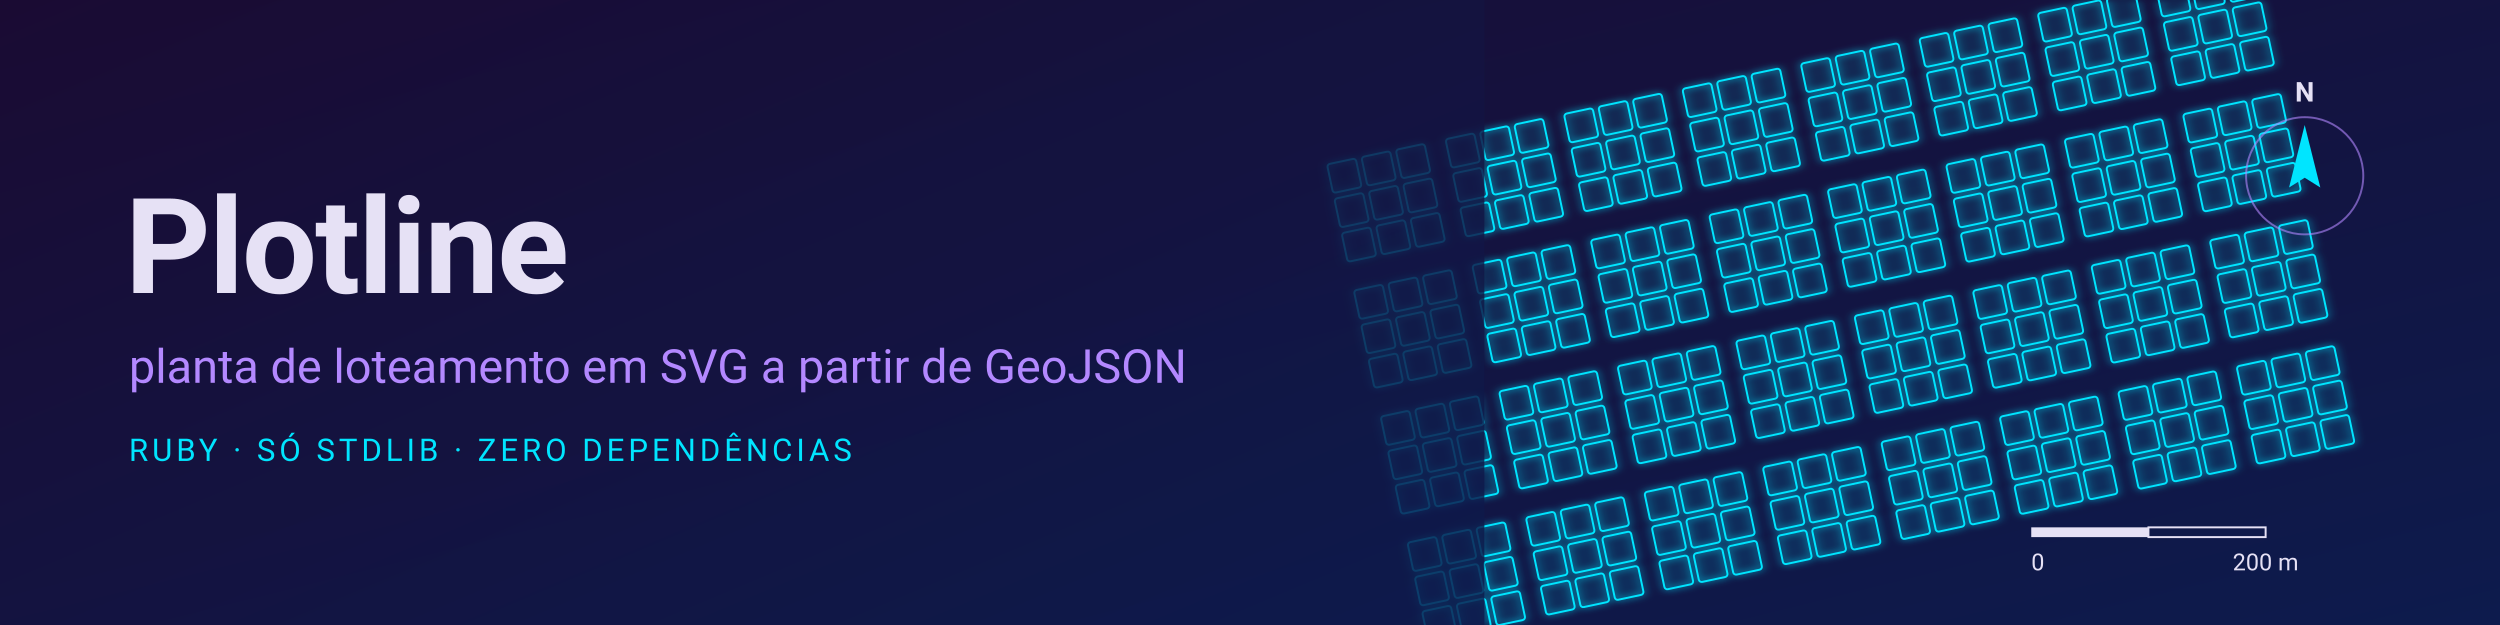
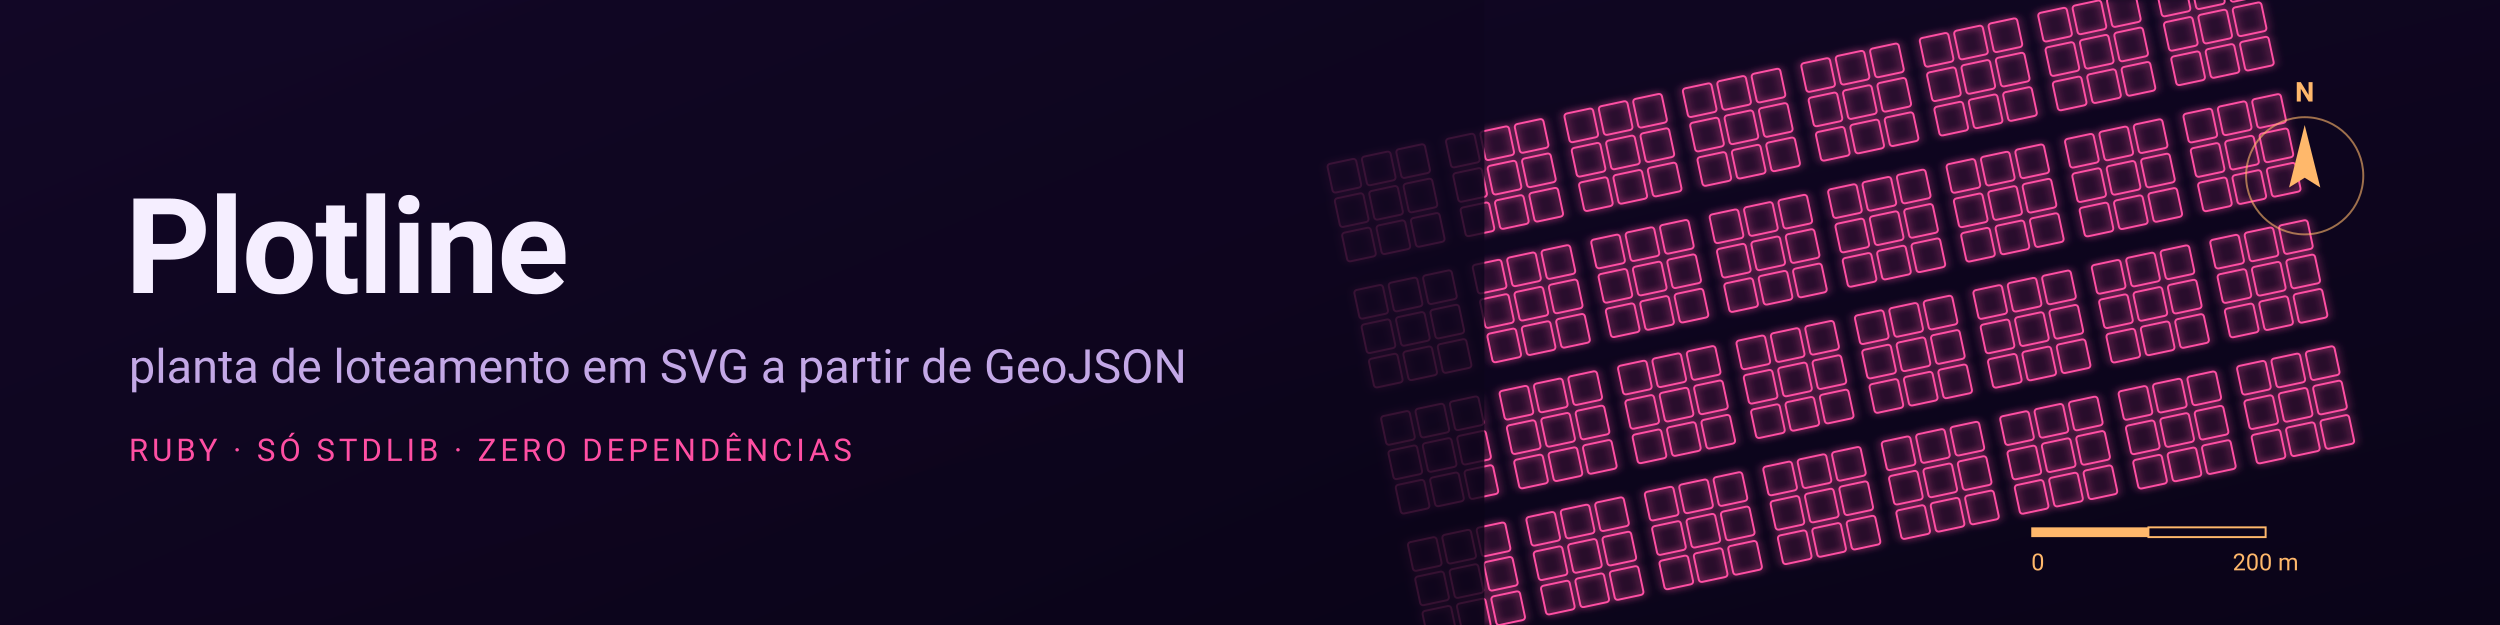
<svg xmlns="http://www.w3.org/2000/svg" viewBox="0 0 1280 320" width="1280" height="320" role="img" aria-label="Plotline: planta de loteamento em SVG a partir de GeoJSON">
  <defs>
    <linearGradient id="g" x1="0" y1="0" x2="1" y2="1">
-       <stop offset="0" stop-color="#1a0b33" />
-       <stop offset="1" stop-color="#0d1b4d" />
+       <stop offset="0" stop-color="#120726" />
+       <stop offset="1" stop-color="#0a0418" />
    </linearGradient>
    <filter id="b" x="-10%" y="-10%" width="120%" height="120%">
      <feGaussianBlur stdDeviation="2" result="x" />
      <feMerge>
        <feMergeNode in="x" />
        <feMergeNode in="SourceGraphic" />
      </feMerge>
    </filter>
  </defs>
  <style>
-     .l { fill: #00E5FF; fill-opacity: .06; stroke: #00E5FF; stroke-width: 1; animation: pulso 5s ease-in-out infinite; }
+     .l { fill: #FF4FA3; fill-opacity: .06; stroke: #FF4FA3; stroke-width: 1; animation: pulso 5s ease-in-out infinite; }
    .d1 { animation-delay: -1s; } .d2 { animation-delay: -2s; } .d3 { animation-delay: -3s; } .d4 { animation-delay: -4s; }
    @keyframes pulso { 0%, 100% { stroke-opacity: .35; fill-opacity: .03; } 50% { stroke-opacity: 1; fill-opacity: .16; } }
    .t { font-family: system-ui, -apple-system, 'Segoe UI', Roboto, 'Helvetica Neue', Arial, sans-serif; }
    .rosa { transform-origin: 1180px 90px; animation: gira 14s ease-in-out infinite alternate; }
    @keyframes gira { from { transform: rotate(-12deg); } to { transform: rotate(12deg); } }
    @media (prefers-reduced-motion: reduce) { .l, .rosa { animation: none; } }
  </style>
  <rect width="1280" height="320" fill="url(#g)" />
  <g transform="rotate(-12 900 160)" filter="url(#b)">
    <rect class="l d1" x="700" y="40" width="15" height="15" rx="1.5" />
    <rect class="l d2" x="718" y="40" width="15" height="15" rx="1.5" />
    <rect class="l d3" x="736" y="40" width="15" height="15" rx="1.5" />
    <rect class="l d4" x="700" y="58" width="15" height="15" rx="1.5" />
    <rect class="l d0" x="718" y="58" width="15" height="15" rx="1.5" />
    <rect class="l d1" x="736" y="58" width="15" height="15" rx="1.5" />
    <rect class="l d2" x="700" y="76" width="15" height="15" rx="1.5" />
    <rect class="l d3" x="718" y="76" width="15" height="15" rx="1.5" />
    <rect class="l d4" x="736" y="76" width="15" height="15" rx="1.5" />
    <rect class="l d0" x="700" y="106" width="15" height="15" rx="1.5" />
    <rect class="l d1" x="718" y="106" width="15" height="15" rx="1.5" />
    <rect class="l d2" x="736" y="106" width="15" height="15" rx="1.5" />
    <rect class="l d3" x="700" y="124" width="15" height="15" rx="1.5" />
    <rect class="l d4" x="718" y="124" width="15" height="15" rx="1.5" />
    <rect class="l d0" x="736" y="124" width="15" height="15" rx="1.5" />
    <rect class="l d1" x="700" y="142" width="15" height="15" rx="1.5" />
    <rect class="l d2" x="718" y="142" width="15" height="15" rx="1.5" />
    <rect class="l d3" x="736" y="142" width="15" height="15" rx="1.5" />
    <rect class="l d4" x="700" y="172" width="15" height="15" rx="1.5" />
    <rect class="l d0" x="718" y="172" width="15" height="15" rx="1.5" />
    <rect class="l d1" x="736" y="172" width="15" height="15" rx="1.5" />
    <rect class="l d2" x="700" y="190" width="15" height="15" rx="1.5" />
    <rect class="l d3" x="718" y="190" width="15" height="15" rx="1.5" />
    <rect class="l d4" x="736" y="190" width="15" height="15" rx="1.5" />
    <rect class="l d0" x="700" y="208" width="15" height="15" rx="1.5" />
    <rect class="l d1" x="718" y="208" width="15" height="15" rx="1.5" />
    <rect class="l d2" x="736" y="208" width="15" height="15" rx="1.5" />
    <rect class="l d3" x="700" y="238" width="15" height="15" rx="1.5" />
    <rect class="l d4" x="718" y="238" width="15" height="15" rx="1.5" />
    <rect class="l d0" x="736" y="238" width="15" height="15" rx="1.5" />
    <rect class="l d1" x="700" y="256" width="15" height="15" rx="1.5" />
    <rect class="l d2" x="718" y="256" width="15" height="15" rx="1.5" />
    <rect class="l d3" x="736" y="256" width="15" height="15" rx="1.5" />
    <rect class="l d4" x="700" y="274" width="15" height="15" rx="1.5" />
    <rect class="l d0" x="718" y="274" width="15" height="15" rx="1.5" />
    <rect class="l d1" x="736" y="274" width="15" height="15" rx="1.5" />
    <rect class="l d2" x="762" y="40" width="15" height="15" rx="1.5" />
    <rect class="l d3" x="780" y="40" width="15" height="15" rx="1.5" />
    <rect class="l d4" x="798" y="40" width="15" height="15" rx="1.5" />
    <rect class="l d0" x="762" y="58" width="15" height="15" rx="1.5" />
    <rect class="l d1" x="780" y="58" width="15" height="15" rx="1.5" />
    <rect class="l d2" x="798" y="58" width="15" height="15" rx="1.5" />
    <rect class="l d3" x="762" y="76" width="15" height="15" rx="1.5" />
    <rect class="l d4" x="780" y="76" width="15" height="15" rx="1.5" />
    <rect class="l d0" x="798" y="76" width="15" height="15" rx="1.5" />
    <rect class="l d1" x="762" y="106" width="15" height="15" rx="1.5" />
    <rect class="l d2" x="780" y="106" width="15" height="15" rx="1.5" />
    <rect class="l d3" x="798" y="106" width="15" height="15" rx="1.5" />
    <rect class="l d4" x="762" y="124" width="15" height="15" rx="1.5" />
    <rect class="l d0" x="780" y="124" width="15" height="15" rx="1.5" />
    <rect class="l d1" x="798" y="124" width="15" height="15" rx="1.5" />
    <rect class="l d2" x="762" y="142" width="15" height="15" rx="1.5" />
    <rect class="l d3" x="780" y="142" width="15" height="15" rx="1.5" />
    <rect class="l d4" x="798" y="142" width="15" height="15" rx="1.5" />
    <rect class="l d0" x="762" y="172" width="15" height="15" rx="1.5" />
    <rect class="l d1" x="780" y="172" width="15" height="15" rx="1.5" />
    <rect class="l d2" x="798" y="172" width="15" height="15" rx="1.5" />
    <rect class="l d3" x="762" y="190" width="15" height="15" rx="1.5" />
    <rect class="l d4" x="780" y="190" width="15" height="15" rx="1.5" />
    <rect class="l d0" x="798" y="190" width="15" height="15" rx="1.5" />
    <rect class="l d1" x="762" y="208" width="15" height="15" rx="1.5" />
    <rect class="l d2" x="780" y="208" width="15" height="15" rx="1.5" />
    <rect class="l d3" x="798" y="208" width="15" height="15" rx="1.5" />
    <rect class="l d4" x="762" y="238" width="15" height="15" rx="1.5" />
    <rect class="l d0" x="780" y="238" width="15" height="15" rx="1.5" />
    <rect class="l d1" x="798" y="238" width="15" height="15" rx="1.5" />
    <rect class="l d2" x="762" y="256" width="15" height="15" rx="1.5" />
    <rect class="l d3" x="780" y="256" width="15" height="15" rx="1.5" />
    <rect class="l d4" x="798" y="256" width="15" height="15" rx="1.5" />
    <rect class="l d0" x="762" y="274" width="15" height="15" rx="1.5" />
    <rect class="l d1" x="780" y="274" width="15" height="15" rx="1.5" />
    <rect class="l d2" x="798" y="274" width="15" height="15" rx="1.5" />
    <rect class="l d3" x="824" y="40" width="15" height="15" rx="1.5" />
    <rect class="l d4" x="842" y="40" width="15" height="15" rx="1.5" />
    <rect class="l d0" x="860" y="40" width="15" height="15" rx="1.5" />
    <rect class="l d1" x="824" y="58" width="15" height="15" rx="1.5" />
    <rect class="l d2" x="842" y="58" width="15" height="15" rx="1.5" />
    <rect class="l d3" x="860" y="58" width="15" height="15" rx="1.5" />
    <rect class="l d4" x="824" y="76" width="15" height="15" rx="1.5" />
    <rect class="l d0" x="842" y="76" width="15" height="15" rx="1.5" />
    <rect class="l d1" x="860" y="76" width="15" height="15" rx="1.5" />
    <rect class="l d2" x="824" y="106" width="15" height="15" rx="1.5" />
    <rect class="l d3" x="842" y="106" width="15" height="15" rx="1.5" />
    <rect class="l d4" x="860" y="106" width="15" height="15" rx="1.5" />
    <rect class="l d0" x="824" y="124" width="15" height="15" rx="1.5" />
    <rect class="l d1" x="842" y="124" width="15" height="15" rx="1.5" />
    <rect class="l d2" x="860" y="124" width="15" height="15" rx="1.5" />
    <rect class="l d3" x="824" y="142" width="15" height="15" rx="1.5" />
    <rect class="l d4" x="842" y="142" width="15" height="15" rx="1.5" />
    <rect class="l d0" x="860" y="142" width="15" height="15" rx="1.5" />
    <rect class="l d1" x="824" y="172" width="15" height="15" rx="1.5" />
    <rect class="l d2" x="842" y="172" width="15" height="15" rx="1.5" />
    <rect class="l d3" x="860" y="172" width="15" height="15" rx="1.5" />
    <rect class="l d4" x="824" y="190" width="15" height="15" rx="1.5" />
    <rect class="l d0" x="842" y="190" width="15" height="15" rx="1.5" />
    <rect class="l d1" x="860" y="190" width="15" height="15" rx="1.5" />
    <rect class="l d2" x="824" y="208" width="15" height="15" rx="1.5" />
    <rect class="l d3" x="842" y="208" width="15" height="15" rx="1.5" />
    <rect class="l d4" x="860" y="208" width="15" height="15" rx="1.5" />
    <rect class="l d0" x="824" y="238" width="15" height="15" rx="1.5" />
    <rect class="l d1" x="842" y="238" width="15" height="15" rx="1.5" />
    <rect class="l d2" x="860" y="238" width="15" height="15" rx="1.5" />
    <rect class="l d3" x="824" y="256" width="15" height="15" rx="1.5" />
    <rect class="l d4" x="842" y="256" width="15" height="15" rx="1.5" />
    <rect class="l d0" x="860" y="256" width="15" height="15" rx="1.5" />
    <rect class="l d1" x="824" y="274" width="15" height="15" rx="1.5" />
    <rect class="l d2" x="842" y="274" width="15" height="15" rx="1.5" />
    <rect class="l d3" x="860" y="274" width="15" height="15" rx="1.5" />
    <rect class="l d4" x="886" y="40" width="15" height="15" rx="1.5" />
    <rect class="l d0" x="904" y="40" width="15" height="15" rx="1.5" />
    <rect class="l d1" x="922" y="40" width="15" height="15" rx="1.5" />
    <rect class="l d2" x="886" y="58" width="15" height="15" rx="1.5" />
    <rect class="l d3" x="904" y="58" width="15" height="15" rx="1.5" />
    <rect class="l d4" x="922" y="58" width="15" height="15" rx="1.5" />
    <rect class="l d0" x="886" y="76" width="15" height="15" rx="1.5" />
    <rect class="l d1" x="904" y="76" width="15" height="15" rx="1.5" />
    <rect class="l d2" x="922" y="76" width="15" height="15" rx="1.5" />
    <rect class="l d3" x="886" y="106" width="15" height="15" rx="1.5" />
    <rect class="l d4" x="904" y="106" width="15" height="15" rx="1.5" />
    <rect class="l d0" x="922" y="106" width="15" height="15" rx="1.5" />
    <rect class="l d1" x="886" y="124" width="15" height="15" rx="1.5" />
    <rect class="l d2" x="904" y="124" width="15" height="15" rx="1.5" />
    <rect class="l d3" x="922" y="124" width="15" height="15" rx="1.5" />
    <rect class="l d4" x="886" y="142" width="15" height="15" rx="1.5" />
    <rect class="l d0" x="904" y="142" width="15" height="15" rx="1.5" />
    <rect class="l d1" x="922" y="142" width="15" height="15" rx="1.5" />
    <rect class="l d2" x="886" y="172" width="15" height="15" rx="1.5" />
    <rect class="l d3" x="904" y="172" width="15" height="15" rx="1.5" />
    <rect class="l d4" x="922" y="172" width="15" height="15" rx="1.5" />
    <rect class="l d0" x="886" y="190" width="15" height="15" rx="1.5" />
    <rect class="l d1" x="904" y="190" width="15" height="15" rx="1.5" />
    <rect class="l d2" x="922" y="190" width="15" height="15" rx="1.5" />
    <rect class="l d3" x="886" y="208" width="15" height="15" rx="1.5" />
    <rect class="l d4" x="904" y="208" width="15" height="15" rx="1.5" />
    <rect class="l d0" x="922" y="208" width="15" height="15" rx="1.5" />
    <rect class="l d1" x="886" y="238" width="15" height="15" rx="1.5" />
    <rect class="l d2" x="904" y="238" width="15" height="15" rx="1.5" />
    <rect class="l d3" x="922" y="238" width="15" height="15" rx="1.5" />
    <rect class="l d4" x="886" y="256" width="15" height="15" rx="1.5" />
    <rect class="l d0" x="904" y="256" width="15" height="15" rx="1.5" />
    <rect class="l d1" x="922" y="256" width="15" height="15" rx="1.5" />
    <rect class="l d2" x="886" y="274" width="15" height="15" rx="1.5" />
    <rect class="l d3" x="904" y="274" width="15" height="15" rx="1.5" />
    <rect class="l d4" x="922" y="274" width="15" height="15" rx="1.5" />
    <rect class="l d0" x="948" y="40" width="15" height="15" rx="1.5" />
    <rect class="l d1" x="966" y="40" width="15" height="15" rx="1.5" />
    <rect class="l d2" x="984" y="40" width="15" height="15" rx="1.5" />
    <rect class="l d3" x="948" y="58" width="15" height="15" rx="1.5" />
    <rect class="l d4" x="966" y="58" width="15" height="15" rx="1.5" />
    <rect class="l d0" x="984" y="58" width="15" height="15" rx="1.5" />
    <rect class="l d1" x="948" y="76" width="15" height="15" rx="1.5" />
    <rect class="l d2" x="966" y="76" width="15" height="15" rx="1.5" />
    <rect class="l d3" x="984" y="76" width="15" height="15" rx="1.5" />
    <rect class="l d4" x="948" y="106" width="15" height="15" rx="1.5" />
    <rect class="l d0" x="966" y="106" width="15" height="15" rx="1.5" />
    <rect class="l d1" x="984" y="106" width="15" height="15" rx="1.5" />
    <rect class="l d2" x="948" y="124" width="15" height="15" rx="1.5" />
    <rect class="l d3" x="966" y="124" width="15" height="15" rx="1.5" />
    <rect class="l d4" x="984" y="124" width="15" height="15" rx="1.5" />
    <rect class="l d0" x="948" y="142" width="15" height="15" rx="1.5" />
    <rect class="l d1" x="966" y="142" width="15" height="15" rx="1.5" />
    <rect class="l d2" x="984" y="142" width="15" height="15" rx="1.5" />
    <rect class="l d3" x="948" y="172" width="15" height="15" rx="1.5" />
    <rect class="l d4" x="966" y="172" width="15" height="15" rx="1.5" />
    <rect class="l d0" x="984" y="172" width="15" height="15" rx="1.5" />
    <rect class="l d1" x="948" y="190" width="15" height="15" rx="1.5" />
    <rect class="l d2" x="966" y="190" width="15" height="15" rx="1.5" />
    <rect class="l d3" x="984" y="190" width="15" height="15" rx="1.5" />
    <rect class="l d4" x="948" y="208" width="15" height="15" rx="1.5" />
    <rect class="l d0" x="966" y="208" width="15" height="15" rx="1.5" />
    <rect class="l d1" x="984" y="208" width="15" height="15" rx="1.5" />
    <rect class="l d2" x="948" y="238" width="15" height="15" rx="1.5" />
    <rect class="l d3" x="966" y="238" width="15" height="15" rx="1.5" />
    <rect class="l d4" x="984" y="238" width="15" height="15" rx="1.5" />
    <rect class="l d0" x="948" y="256" width="15" height="15" rx="1.5" />
    <rect class="l d1" x="966" y="256" width="15" height="15" rx="1.5" />
    <rect class="l d2" x="984" y="256" width="15" height="15" rx="1.5" />
    <rect class="l d3" x="948" y="274" width="15" height="15" rx="1.5" />
    <rect class="l d4" x="966" y="274" width="15" height="15" rx="1.5" />
    <rect class="l d0" x="984" y="274" width="15" height="15" rx="1.5" />
    <rect class="l d1" x="1010" y="40" width="15" height="15" rx="1.5" />
    <rect class="l d2" x="1028" y="40" width="15" height="15" rx="1.5" />
    <rect class="l d3" x="1046" y="40" width="15" height="15" rx="1.5" />
    <rect class="l d4" x="1010" y="58" width="15" height="15" rx="1.5" />
    <rect class="l d0" x="1028" y="58" width="15" height="15" rx="1.5" />
    <rect class="l d1" x="1046" y="58" width="15" height="15" rx="1.5" />
    <rect class="l d2" x="1010" y="76" width="15" height="15" rx="1.5" />
    <rect class="l d3" x="1028" y="76" width="15" height="15" rx="1.5" />
    <rect class="l d4" x="1046" y="76" width="15" height="15" rx="1.5" />
    <rect class="l d0" x="1010" y="106" width="15" height="15" rx="1.5" />
    <rect class="l d1" x="1028" y="106" width="15" height="15" rx="1.5" />
    <rect class="l d2" x="1046" y="106" width="15" height="15" rx="1.5" />
    <rect class="l d3" x="1010" y="124" width="15" height="15" rx="1.5" />
    <rect class="l d4" x="1028" y="124" width="15" height="15" rx="1.5" />
    <rect class="l d0" x="1046" y="124" width="15" height="15" rx="1.5" />
    <rect class="l d1" x="1010" y="142" width="15" height="15" rx="1.5" />
    <rect class="l d2" x="1028" y="142" width="15" height="15" rx="1.5" />
    <rect class="l d3" x="1046" y="142" width="15" height="15" rx="1.5" />
    <rect class="l d4" x="1010" y="172" width="15" height="15" rx="1.5" />
    <rect class="l d0" x="1028" y="172" width="15" height="15" rx="1.5" />
    <rect class="l d1" x="1046" y="172" width="15" height="15" rx="1.5" />
    <rect class="l d2" x="1010" y="190" width="15" height="15" rx="1.5" />
    <rect class="l d3" x="1028" y="190" width="15" height="15" rx="1.5" />
    <rect class="l d4" x="1046" y="190" width="15" height="15" rx="1.5" />
    <rect class="l d0" x="1010" y="208" width="15" height="15" rx="1.5" />
    <rect class="l d1" x="1028" y="208" width="15" height="15" rx="1.5" />
    <rect class="l d2" x="1046" y="208" width="15" height="15" rx="1.5" />
    <rect class="l d3" x="1010" y="238" width="15" height="15" rx="1.5" />
    <rect class="l d4" x="1028" y="238" width="15" height="15" rx="1.5" />
    <rect class="l d0" x="1046" y="238" width="15" height="15" rx="1.5" />
    <rect class="l d1" x="1010" y="256" width="15" height="15" rx="1.5" />
    <rect class="l d2" x="1028" y="256" width="15" height="15" rx="1.5" />
    <rect class="l d3" x="1046" y="256" width="15" height="15" rx="1.5" />
    <rect class="l d4" x="1010" y="274" width="15" height="15" rx="1.5" />
    <rect class="l d0" x="1028" y="274" width="15" height="15" rx="1.5" />
    <rect class="l d1" x="1046" y="274" width="15" height="15" rx="1.5" />
    <rect class="l d2" x="1072" y="40" width="15" height="15" rx="1.5" />
    <rect class="l d3" x="1090" y="40" width="15" height="15" rx="1.5" />
    <rect class="l d4" x="1108" y="40" width="15" height="15" rx="1.5" />
    <rect class="l d0" x="1072" y="58" width="15" height="15" rx="1.5" />
    <rect class="l d1" x="1090" y="58" width="15" height="15" rx="1.5" />
    <rect class="l d2" x="1108" y="58" width="15" height="15" rx="1.5" />
    <rect class="l d3" x="1072" y="76" width="15" height="15" rx="1.5" />
    <rect class="l d4" x="1090" y="76" width="15" height="15" rx="1.5" />
    <rect class="l d0" x="1108" y="76" width="15" height="15" rx="1.5" />
    <rect class="l d1" x="1072" y="106" width="15" height="15" rx="1.5" />
    <rect class="l d2" x="1090" y="106" width="15" height="15" rx="1.5" />
    <rect class="l d3" x="1108" y="106" width="15" height="15" rx="1.5" />
    <rect class="l d4" x="1072" y="124" width="15" height="15" rx="1.5" />
    <rect class="l d0" x="1090" y="124" width="15" height="15" rx="1.5" />
    <rect class="l d1" x="1108" y="124" width="15" height="15" rx="1.5" />
    <rect class="l d2" x="1072" y="142" width="15" height="15" rx="1.5" />
    <rect class="l d3" x="1090" y="142" width="15" height="15" rx="1.5" />
    <rect class="l d4" x="1108" y="142" width="15" height="15" rx="1.5" />
    <rect class="l d0" x="1072" y="172" width="15" height="15" rx="1.5" />
    <rect class="l d1" x="1090" y="172" width="15" height="15" rx="1.5" />
    <rect class="l d2" x="1108" y="172" width="15" height="15" rx="1.5" />
    <rect class="l d3" x="1072" y="190" width="15" height="15" rx="1.5" />
    <rect class="l d4" x="1090" y="190" width="15" height="15" rx="1.5" />
    <rect class="l d0" x="1108" y="190" width="15" height="15" rx="1.5" />
    <rect class="l d1" x="1072" y="208" width="15" height="15" rx="1.5" />
    <rect class="l d2" x="1090" y="208" width="15" height="15" rx="1.5" />
    <rect class="l d3" x="1108" y="208" width="15" height="15" rx="1.5" />
    <rect class="l d4" x="1072" y="238" width="15" height="15" rx="1.5" />
    <rect class="l d0" x="1090" y="238" width="15" height="15" rx="1.5" />
    <rect class="l d1" x="1108" y="238" width="15" height="15" rx="1.5" />
    <rect class="l d2" x="1072" y="256" width="15" height="15" rx="1.5" />
    <rect class="l d3" x="1090" y="256" width="15" height="15" rx="1.5" />
    <rect class="l d4" x="1108" y="256" width="15" height="15" rx="1.5" />
    <rect class="l d0" x="1072" y="274" width="15" height="15" rx="1.5" />
    <rect class="l d1" x="1090" y="274" width="15" height="15" rx="1.5" />
    <rect class="l d2" x="1108" y="274" width="15" height="15" rx="1.5" />
    <rect class="l d3" x="1134" y="40" width="15" height="15" rx="1.5" />
    <rect class="l d4" x="1152" y="40" width="15" height="15" rx="1.5" />
    <rect class="l d0" x="1170" y="40" width="15" height="15" rx="1.5" />
    <rect class="l d1" x="1134" y="58" width="15" height="15" rx="1.5" />
    <rect class="l d2" x="1152" y="58" width="15" height="15" rx="1.5" />
    <rect class="l d3" x="1170" y="58" width="15" height="15" rx="1.5" />
    <rect class="l d4" x="1134" y="76" width="15" height="15" rx="1.5" />
    <rect class="l d0" x="1152" y="76" width="15" height="15" rx="1.5" />
    <rect class="l d1" x="1170" y="76" width="15" height="15" rx="1.5" />
    <rect class="l d2" x="1134" y="106" width="15" height="15" rx="1.5" />
    <rect class="l d3" x="1152" y="106" width="15" height="15" rx="1.5" />
    <rect class="l d4" x="1170" y="106" width="15" height="15" rx="1.5" />
    <rect class="l d0" x="1134" y="124" width="15" height="15" rx="1.5" />
    <rect class="l d1" x="1152" y="124" width="15" height="15" rx="1.5" />
    <rect class="l d2" x="1170" y="124" width="15" height="15" rx="1.5" />
    <rect class="l d3" x="1134" y="142" width="15" height="15" rx="1.5" />
    <rect class="l d4" x="1152" y="142" width="15" height="15" rx="1.5" />
    <rect class="l d0" x="1170" y="142" width="15" height="15" rx="1.5" />
    <rect class="l d1" x="1134" y="172" width="15" height="15" rx="1.5" />
    <rect class="l d2" x="1152" y="172" width="15" height="15" rx="1.5" />
    <rect class="l d3" x="1170" y="172" width="15" height="15" rx="1.5" />
    <rect class="l d4" x="1134" y="190" width="15" height="15" rx="1.5" />
    <rect class="l d0" x="1152" y="190" width="15" height="15" rx="1.5" />
    <rect class="l d1" x="1170" y="190" width="15" height="15" rx="1.5" />
    <rect class="l d2" x="1134" y="208" width="15" height="15" rx="1.5" />
    <rect class="l d3" x="1152" y="208" width="15" height="15" rx="1.5" />
    <rect class="l d4" x="1170" y="208" width="15" height="15" rx="1.5" />
    <rect class="l d0" x="1134" y="238" width="15" height="15" rx="1.5" />
    <rect class="l d1" x="1152" y="238" width="15" height="15" rx="1.5" />
    <rect class="l d2" x="1170" y="238" width="15" height="15" rx="1.5" />
    <rect class="l d3" x="1134" y="256" width="15" height="15" rx="1.5" />
    <rect class="l d4" x="1152" y="256" width="15" height="15" rx="1.5" />
    <rect class="l d0" x="1170" y="256" width="15" height="15" rx="1.5" />
    <rect class="l d1" x="1134" y="274" width="15" height="15" rx="1.5" />
    <rect class="l d2" x="1152" y="274" width="15" height="15" rx="1.5" />
    <rect class="l d3" x="1170" y="274" width="15" height="15" rx="1.5" />
  </g>
  <rect x="0" y="0" width="760" height="320" fill="url(#g)" opacity=".82" />
-   <text class="t" x="64" y="150" fill="#E6E1F5" font-size="68" font-weight="700" letter-spacing="-1">Plotline</text>
-   <text class="t" x="66" y="196" fill="#B388FF" font-size="24">planta de loteamento em SVG a partir de GeoJSON</text>
-   <text class="t" x="66" y="236" fill="#00E5FF" font-size="16" letter-spacing="2">RUBY · SÓ STDLIB · ZERO DEPENDÊNCIAS</text>
+   <text class="t" x="64" y="150" fill="#F5EEFF" font-size="68" font-weight="700" letter-spacing="-1">Plotline</text>
+   <text class="t" x="66" y="196" fill="#C3A8E6" font-size="24">planta de loteamento em SVG a partir de GeoJSON</text>
+   <text class="t" x="66" y="236" fill="#FF4FA3" font-size="16" letter-spacing="2">RUBY · SÓ STDLIB · ZERO DEPENDÊNCIAS</text>
  <g class="rosa">
-     <circle cx="1180" cy="90" r="30" fill="none" stroke="#B388FF" stroke-opacity=".6" />
-     <path d="M1180 64L1188 96L1180 91L1172 96Z" fill="#00E5FF" />
-     <text class="t" x="1180" y="52" text-anchor="middle" fill="#E6E1F5" font-size="14" font-weight="700">N</text>
+     <circle cx="1180" cy="90" r="30" fill="none" stroke="#FFB86B" stroke-opacity=".6" />
+     <path d="M1180 64L1188 96L1180 91L1172 96Z" fill="#FFB86B" />
+     <text class="t" x="1180" y="52" text-anchor="middle" fill="#FFB86B" font-size="14" font-weight="700">N</text>
  </g>
-   <g class="t" fill="#E6E1F5" font-size="12">
-     <rect x="1040" y="270" width="60" height="5" fill="#E6E1F5" />
-     <rect x="1100" y="270" width="60" height="5" fill="none" stroke="#E6E1F5" />
+   <g class="t" fill="#FFB86B" font-size="12">
+     <rect x="1040" y="270" width="60" height="5" fill="#FFB86B" />
+     <rect x="1100" y="270" width="60" height="5" fill="none" stroke="#FFB86B" />
    <text x="1040" y="292">0</text>
    <text x="1160" y="292" text-anchor="middle">200 m</text>
  </g>
</svg>
